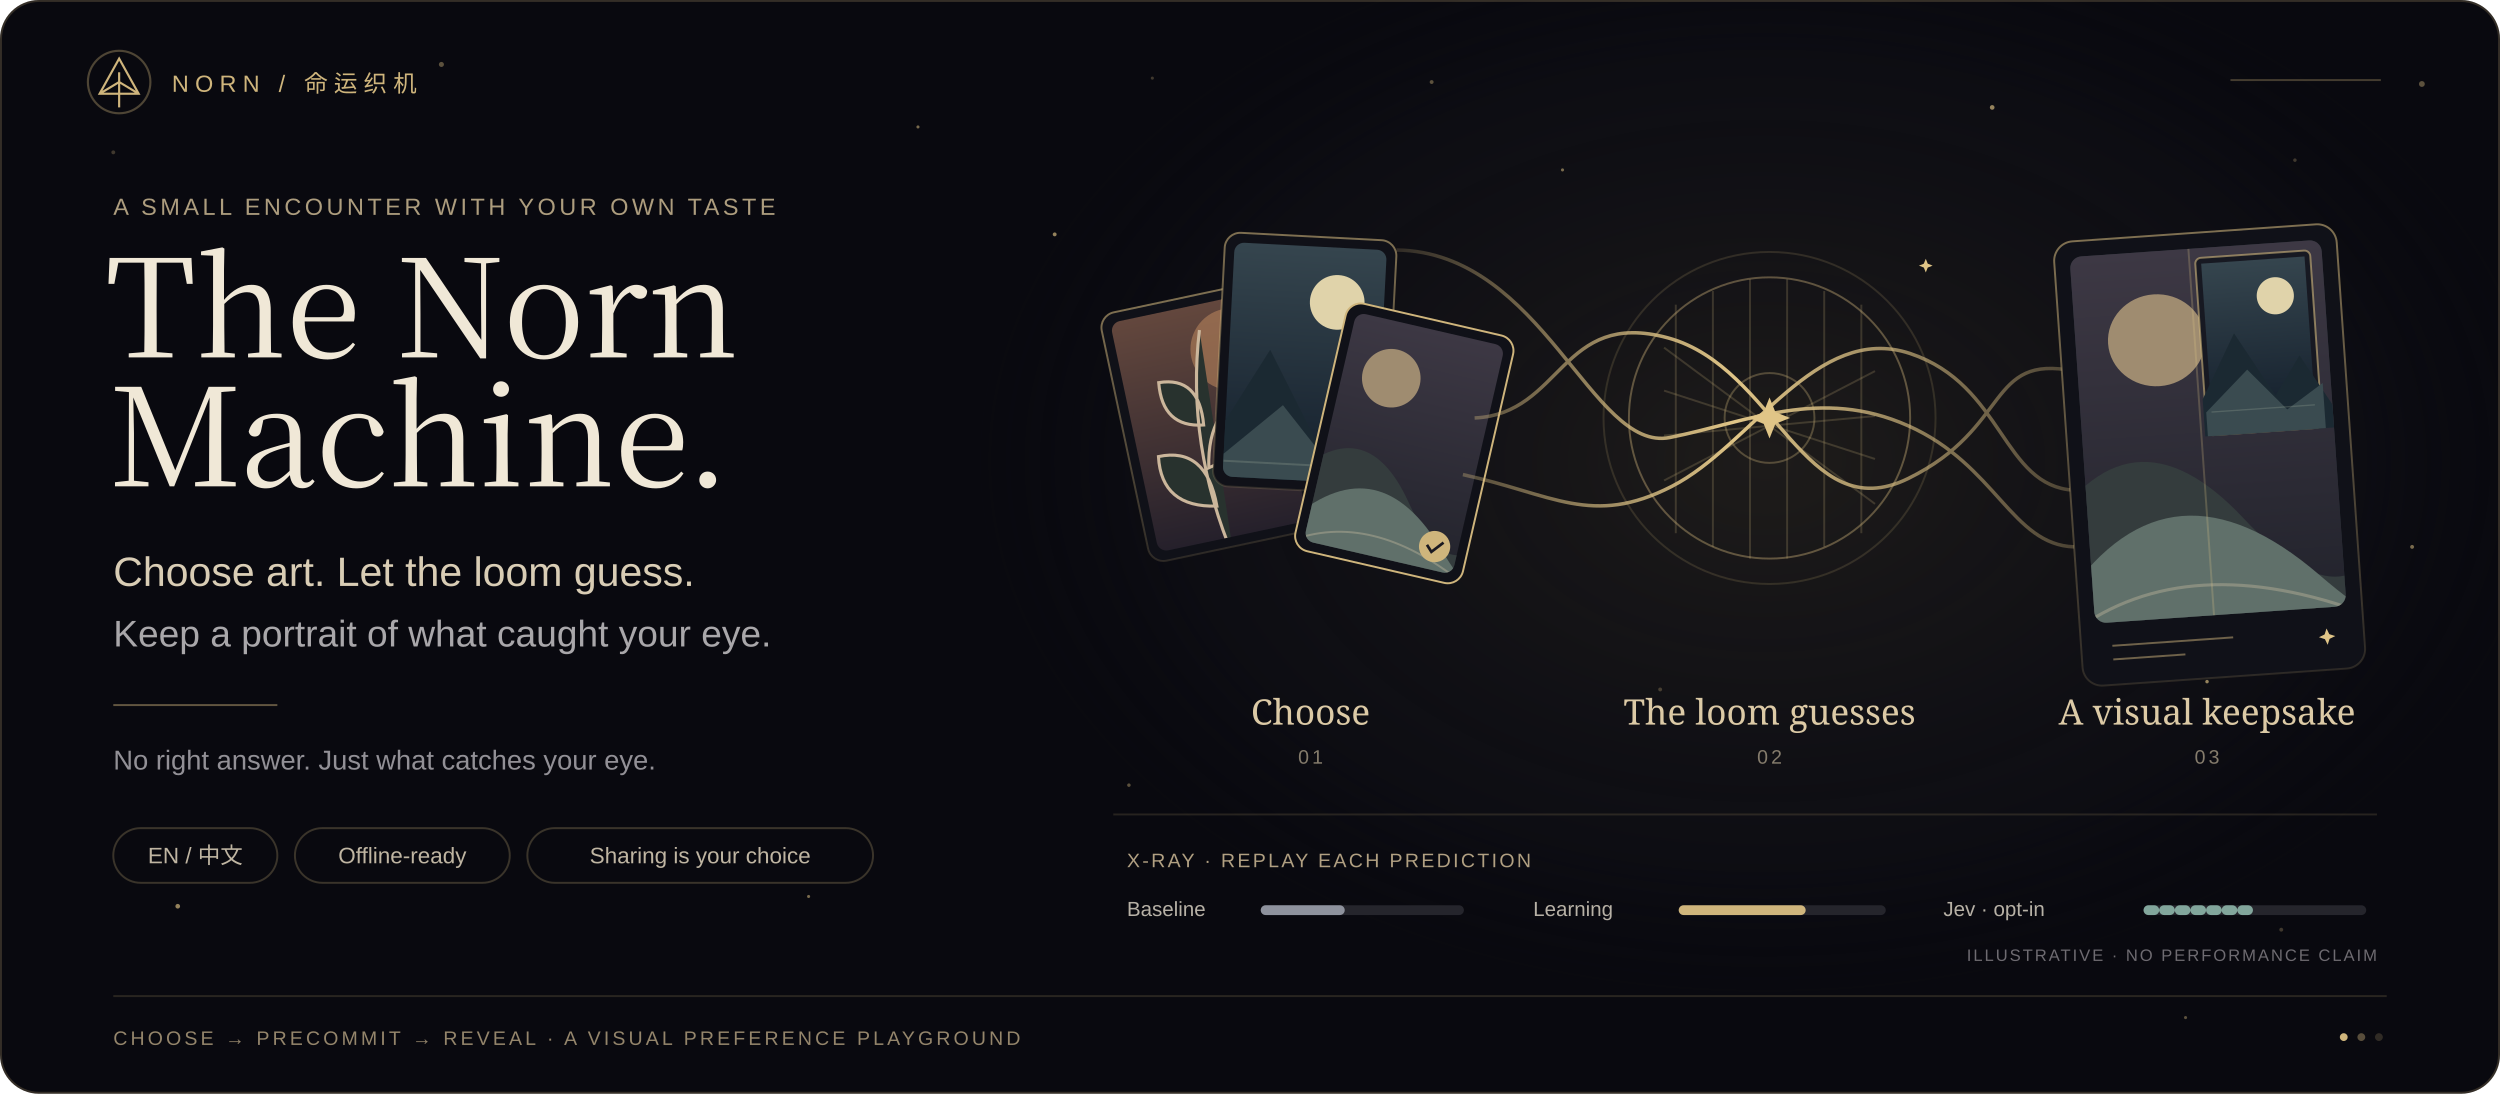
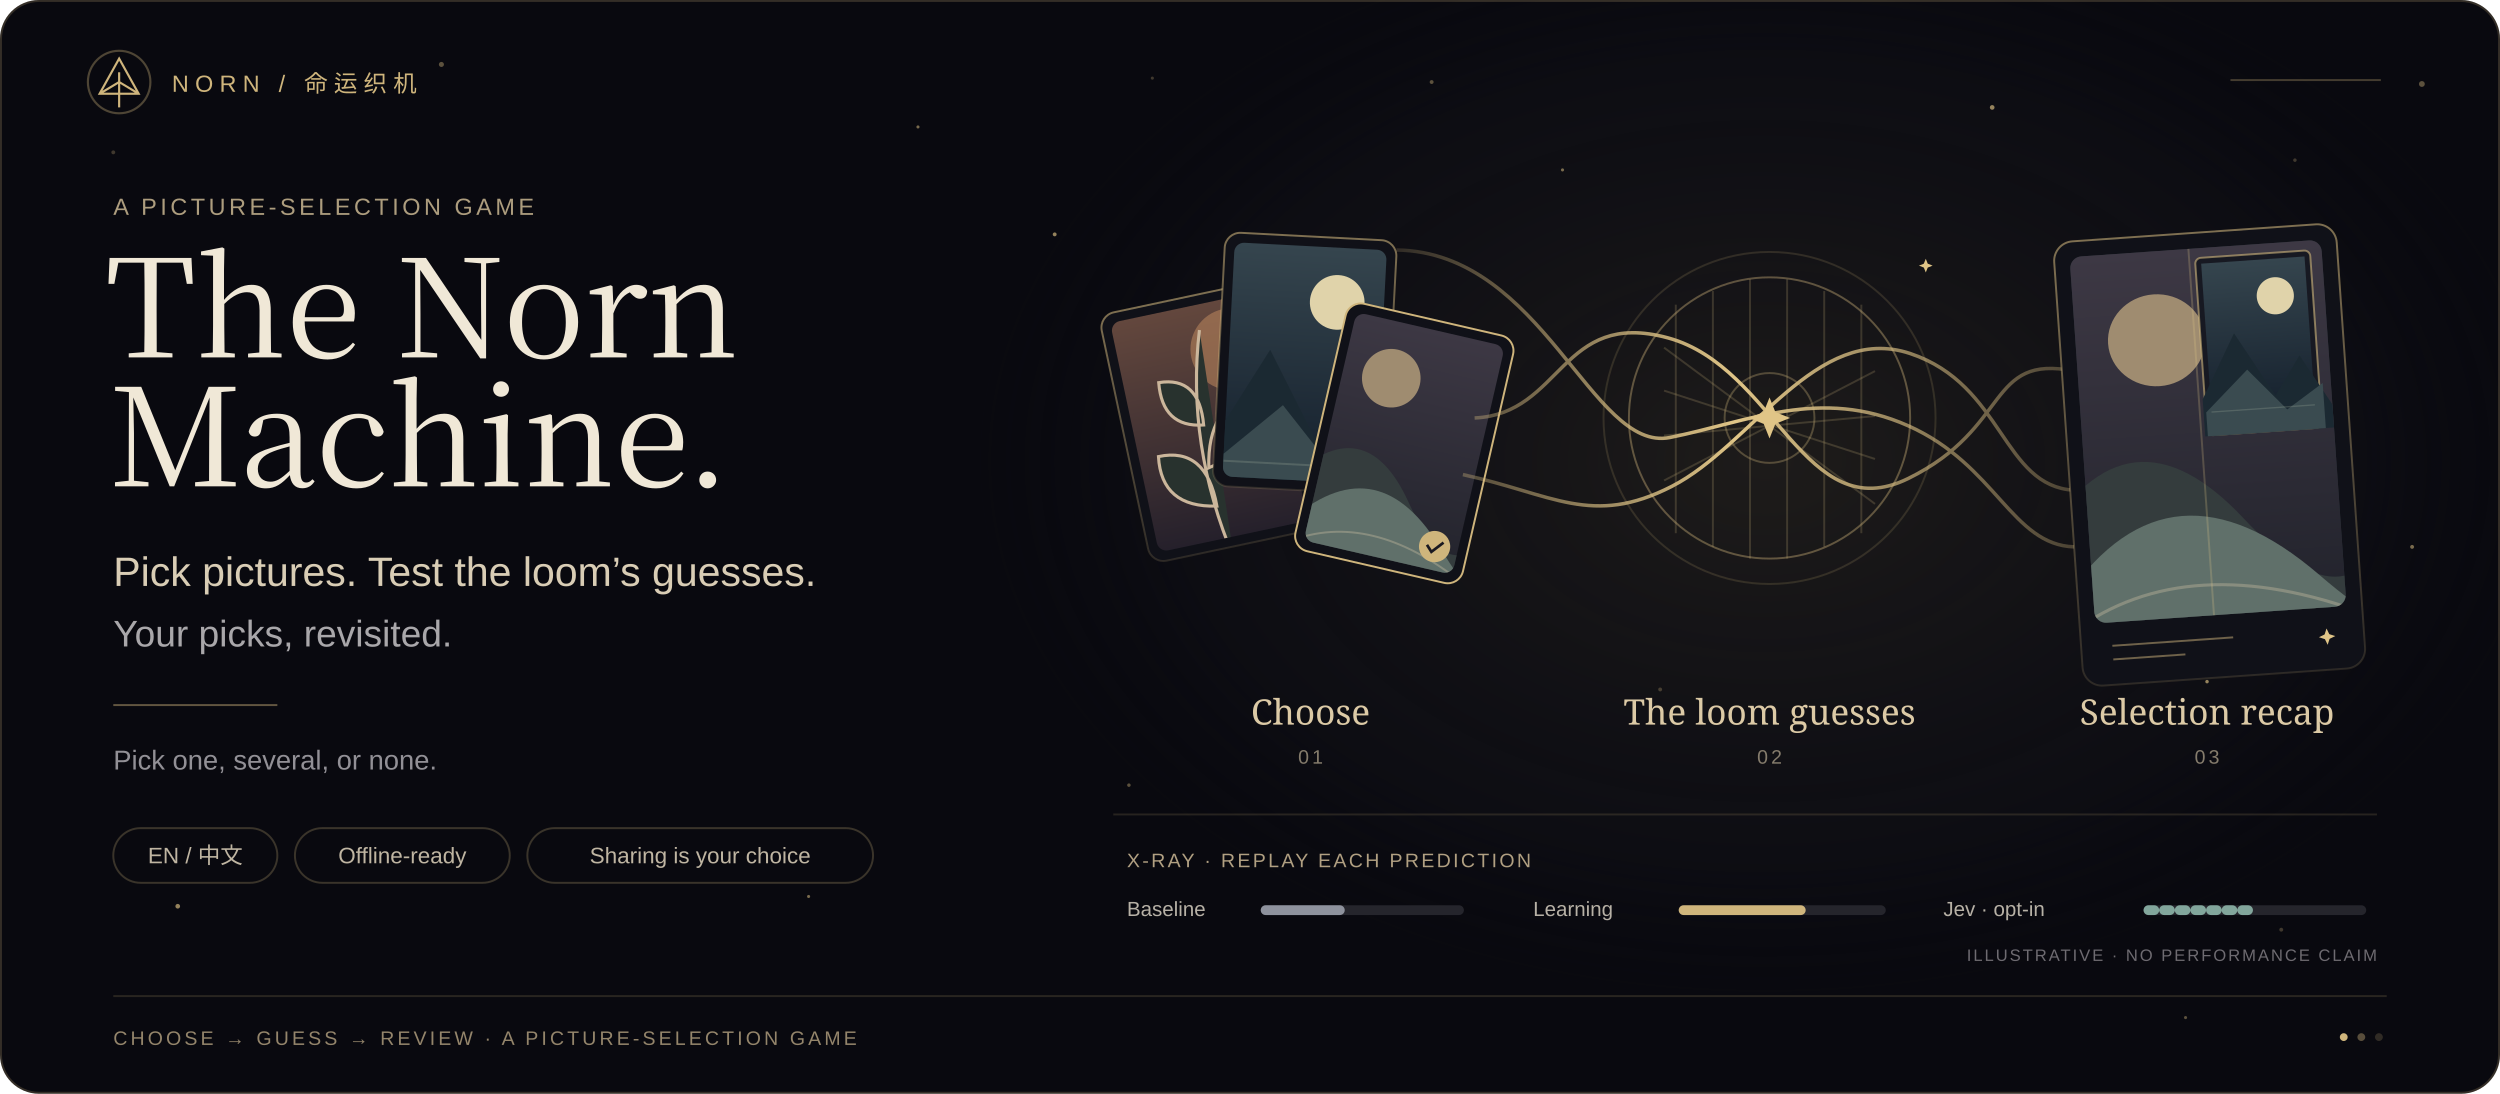
<svg xmlns="http://www.w3.org/2000/svg" width="1280" height="560" viewBox="0 0 1280 560" role="img" aria-labelledby="title desc">
  <defs>
    <radialGradient id="night">
      <stop stop-color="#25221e" stop-opacity=".75" />
      <stop offset=".75" stop-color="#111117" stop-opacity=".45" />
      <stop offset="1" stop-color="#09090f" stop-opacity="0" />
    </radialGradient>
    <linearGradient id="edge" x2="0" y2="1">
      <stop stop-color="#cfb57c" stop-opacity=".58" />
      <stop offset="1" stop-color="#cfb57c" stop-opacity=".16" />
    </linearGradient>
    <linearGradient id="card" x2="1" y2="1">
      <stop stop-color="#25242b" />
      <stop offset="1" stop-color="#12131c" />
    </linearGradient>
    <linearGradient id="thread" x2="1">
      <stop stop-color="#cfb57c" stop-opacity=".18" />
      <stop offset=".5" stop-color="#e0c587" />
      <stop offset="1" stop-color="#cfb57c" stop-opacity=".3" />
    </linearGradient>
    <linearGradient id="mooncard" x2="0" y2="1">
      <stop stop-color="#35454e" />
      <stop offset="1" stop-color="#141f2c" />
    </linearGradient>
    <linearGradient id="hillcard" x2="0" y2="1">
      <stop stop-color="#3d3844" />
      <stop offset="1" stop-color="#22232c" />
    </linearGradient>
    <linearGradient id="sunset" x2="0" y2="1">
      <stop stop-color="#63473d" />
      <stop offset="1" stop-color="#25202b" />
    </linearGradient>
-     <clipPath id="portraitclip">
+     <clipPath id="recapclip">
      <rect x="1066" y="127" width="129" height="188" rx="6" />
    </clipPath>
    <clipPath id="cardclip">
      <rect x="0" y="0" width="78" height="120" rx="5" />
    </clipPath>
    <g id="picturemoon">
      <rect width="78" height="120" fill="url(#mooncard)" />
      <circle cx="54" cy="28" r="14" fill="#e0d3aa" />
      <path d="M-6 102 21 54 49 103 69 74 92 114V130H-6Z" fill="#1b2932" />
      <path d="M-4 112 29 82 57 114 85 96V130H-4Z" fill="#3a4b50" />
      <path d="M0 112H78" stroke="#bdc9b1" opacity=".2" />
    </g>
    <g id="picturehill">
      <rect width="78" height="120" fill="url(#hillcard)" />
      <circle cx="25" cy="29" r="15" fill="#9f8c70" />
      <path d="M-15 92Q15 46 48 89T95 87V130H-15Z" fill="#343c3d" />
      <path d="M-8 110Q27 64 70 109T100 95V130H-8Z" fill="#60706a" />
      <path d="M-7 122Q30 97 84 123" stroke="#b9b298" fill="none" opacity=".45" />
    </g>
    <g id="pictureleaf">
      <rect width="78" height="120" fill="url(#sunset)" />
      <circle cx="58" cy="26" r="21" fill="#ad7d58" opacity=".65" />
      <path d="M37 131Q25 69 44 13M34 103Q6 98 10 72Q35 72 34 103ZM34 83Q61 78 65 51Q40 51 34 83ZM36 61Q15 58 18 35Q39 36 36 61Z" stroke="#cbb69b" stroke-width="1.6" fill="#28322e" />
    </g>
    <g id="spark">
      <path d="M0-7 2-2 7 0 2 2 0 7-2 2-7 0-2-2Z" fill="#e0c587" />
    </g>
  </defs>
  <rect width="1280" height="560" rx="20" fill="#09090f" />
  <ellipse cx="904" cy="236" rx="414" ry="280" fill="url(#night)" />
  <rect x=".5" y=".5" width="1279" height="559" rx="19.5" fill="none" stroke="#cfb57c" stroke-opacity=".22" />
  <circle cx="58" cy="78" r="1" fill="#cfb57c" opacity="0.28" />
  <circle cx="226" cy="33" r="1.3" fill="#cfb57c" opacity="0.42" />
  <circle cx="470" cy="65" r="0.8" fill="#cfb57c" opacity="0.56" />
  <circle cx="540" cy="120" r="1" fill="#cfb57c" opacity="0.70" />
  <circle cx="590" cy="40" r="0.8" fill="#cfb57c" opacity="0.28" />
  <circle cx="733" cy="42" r="1" fill="#cfb57c" opacity="0.42" />
  <circle cx="800" cy="87" r="0.8" fill="#cfb57c" opacity="0.56" />
  <circle cx="1020" cy="55" r="1.2" fill="#cfb57c" opacity="0.70" />
  <circle cx="1175" cy="82" r="0.9" fill="#cfb57c" opacity="0.28" />
  <circle cx="1240" cy="43" r="1.5" fill="#cfb57c" opacity="0.42" />
  <circle cx="1235" cy="280" r="1" fill="#cfb57c" opacity="0.56" />
  <circle cx="1130" cy="349" r="0.9" fill="#cfb57c" opacity="0.70" />
  <circle cx="850" cy="353" r="1" fill="#cfb57c" opacity="0.28" />
  <circle cx="578" cy="402" r="0.9" fill="#cfb57c" opacity="0.42" />
  <circle cx="414" cy="459" r="0.8" fill="#cfb57c" opacity="0.56" />
  <circle cx="91" cy="464" r="1.2" fill="#cfb57c" opacity="0.70" />
  <circle cx="1168" cy="476" r="1" fill="#cfb57c" opacity="0.28" />
  <circle cx="1119" cy="521" r="0.8" fill="#cfb57c" opacity="0.42" />
  <g font-family="Arial, 'PingFang SC', 'Microsoft YaHei', sans-serif">
    <g transform="translate(61 42)" stroke="#cfb57c" fill="none" stroke-width="1.1">
      <path d="M0-12 10 6-10 6ZM0-5V13M-10 6 0 0 10 6" />
      <circle r="16" stroke-opacity=".35" />
    </g>
    <text x="88" y="47" fill="#cfb57c" font-size="12" letter-spacing="3.2">NORN / 命运织机</text>
    <path d="M1142 41H1219" stroke="#cfb57c" stroke-opacity=".3" />
-     <text x="58" y="110" fill="#ad9d7e" font-size="12" letter-spacing="1.8">A SMALL ENCOUNTER WITH YOUR OWN TASTE</text>
+     <text x="58" y="110" fill="#ad9d7e" font-size="12" letter-spacing="1.8">A PICTURE-SELECTION GAME</text>
    <g font-family="Georgia, 'Songti SC', 'Noto Serif CJK SC', serif" fill="#f0e8d7">
      <text x="54" y="183" font-size="70">The Norn</text>
      <text x="56" y="249" font-size="70" fill="#f0e8d7">Machine.</text>
    </g>
-     <text x="58" y="300" font-size="21" fill="#d9cdb5">Choose art. Let the loom guess.</text>
-     <text x="58" y="331" font-size="19" fill="#a9a7aa">Keep a portrait of what caught your eye.</text>
+     <text x="58" y="300" font-size="21" fill="#d9cdb5">Pick pictures. Test the loom’s guesses.</text>
+     <text x="58" y="331" font-size="19" fill="#a9a7aa">Your picks, revisited.</text>
    <path d="M58 361H142" stroke="#cfb57c" stroke-opacity=".45" />
-     <text x="58" y="394" font-size="14" fill="#929096">No right answer. Just what catches your eye.</text>
+     <text x="58" y="394" font-size="14" fill="#929096">Pick one, several, or none.</text>
    <g fill="none" stroke="#cfb57c" stroke-opacity=".25">
      <rect x="58" y="424" width="84" height="28" rx="14" />
      <rect x="151" y="424" width="110" height="28" rx="14" />
      <rect x="270" y="424" width="177" height="28" rx="14" />
    </g>
    <g fill="#bfb5a2" font-size="11.5" text-anchor="middle">
      <text x="100" y="442">EN / 中文</text>
      <text x="206" y="442">Offline-ready</text>
      <text x="358.5" y="442">Sharing is your choice</text>
    </g>
    <g transform="translate(580 156) rotate(-12 39 60)">
      <rect x="-5" y="-5" width="88" height="130" rx="8" fill="#101118" stroke="url(#edge)" />
      <g clip-path="url(#cardclip)">
        <use href="#pictureleaf" />
      </g>
    </g>
    <g transform="translate(629 126) rotate(3 39 60)">
      <rect x="-5" y="-5" width="88" height="130" rx="8" fill="#101118" stroke="url(#edge)" />
      <g clip-path="url(#cardclip)">
        <use href="#picturemoon" />
      </g>
    </g>
    <g transform="translate(680 167) rotate(13 39 60)">
      <rect x="-5" y="-5" width="88" height="130" rx="8" fill="#101118" stroke="#cfb57c" />
      <g clip-path="url(#cardclip)">
        <use href="#picturehill" />
      </g>
      <circle cx="66" cy="108" r="8" fill="#cfb57c" />
      <path d="m62 108 3 3 5-6" stroke="#191820" fill="none" stroke-width="1.4" />
    </g>
    <g fill="none" stroke="#cfb57c">
      <circle cx="906" cy="214" r="85" stroke-opacity=".16" />
      <circle cx="906" cy="214" r="72" stroke-opacity=".4" />
      <path d="M858 156V273M877 149V280M896 143V286M915 143V286M934 149V280M953 156V273" stroke-opacity=".21" />
      <path d="M755 214C800 212 799 158 854 173S924 271 977 245 1017 181 1062 190M749 243C795 253 815 270 856 249S930 165 978 181 1025 249 1062 251M715 128C790 129 815 232 855 224S932 198 977 218 1030 279 1062 280" stroke="url(#thread)" stroke-width="1.8" />
      <path d="m852 178 108 80m-108-58 108 35m-108-12 108-10m-108 33 108-56" stroke-opacity=".21" />
    </g>
    <use href="#spark" transform="translate(906 214) scale(1.5)" />
    <circle cx="906" cy="214" r="23" stroke="#cfb57c" stroke-opacity=".32" fill="none" />
    <use href="#spark" transform="translate(986 136) scale(.5)" />
    <g transform="rotate(-4 1130 221)">
      <rect x="1058" y="119" width="145" height="228" rx="10" fill="#101118" stroke="url(#edge)" />
-       <g clip-path="url(#portraitclip)">
+       <g clip-path="url(#recapclip)">
        <rect x="1066" y="127" width="129" height="188" fill="#272e34" />
        <use href="#picturehill" transform="translate(1066 127) scale(1.66 1.57)" />
        <path d="M1127 127V315" stroke="#e0c587" stroke-opacity=".24" />
        <rect x="1130" y="132" width="59" height="91" rx="3" fill="#171922" stroke="#cfb57c" stroke-opacity=".6" />
        <use href="#picturemoon" transform="translate(1133 135) scale(.68)" />
      </g>
      <path d="M1074 327H1136M1074 334H1111" stroke="#cfb57c" stroke-opacity=".5" />
      <use href="#spark" transform="translate(1184 330) scale(.6)" />
    </g>
    <g font-family="Georgia, 'Songti SC', serif" fill="#dccaa6" font-size="18" text-anchor="middle">
      <text x="671" y="371">Choose</text>
      <text x="906" y="371">The loom guesses</text>
-       <text x="1130" y="371">A visual keepsake</text>
+       <text x="1130" y="371">Selection recap</text>
    </g>
    <g fill="#857c6c" font-size="10" letter-spacing="1.6" text-anchor="middle">
      <text x="671" y="391">01</text>
      <text x="906" y="391">02</text>
      <text x="1130" y="391">03</text>
    </g>
    <path d="M570 417H1217" stroke="#cfb57c" stroke-opacity=".15" />
    <text x="577" y="444" fill="#b1a082" font-size="10" letter-spacing="1.2">X-RAY · REPLAY EACH PREDICTION</text>
    <g font-size="10.5" fill="#b7b1a6">
      <text x="577" y="469">Baseline</text>
      <text x="785" y="469">Learning</text>
      <text x="995" y="469">Jev · opt-in</text>
    </g>
    <g stroke-width="5" stroke-linecap="round">
      <path d="M648 466H747M862 466H963M1100 466H1209" stroke="#25252c" />
      <path d="M648 466H686" stroke="#8e929d" />
      <path d="M862 466H922" stroke="#cfb57c" />
      <path d="M1100 466H1151" stroke="#82a69c" stroke-dasharray="3 5" />
    </g>
    <text x="1217" y="492" fill="#6e6b71" font-size="8.5" text-anchor="end" letter-spacing="1">ILLUSTRATIVE · NO PERFORMANCE CLAIM</text>
    <path d="M58 510H1222" stroke="#cfb57c" stroke-opacity=".16" />
-     <text x="58" y="535" fill="#94856b" font-size="10" letter-spacing="1.6">CHOOSE → PRECOMMIT → REVEAL · A VISUAL PREFERENCE PLAYGROUND</text>
+     <text x="58" y="535" fill="#94856b" font-size="10" letter-spacing="1.6">CHOOSE → GUESS → REVIEW · A PICTURE-SELECTION GAME</text>
    <g fill="#cfb57c">
      <circle cx="1200" cy="531" r="2" />
      <circle cx="1209" cy="531" r="2" opacity=".4" />
      <circle cx="1218" cy="531" r="2" opacity=".2" />
    </g>
  </g>
</svg>
